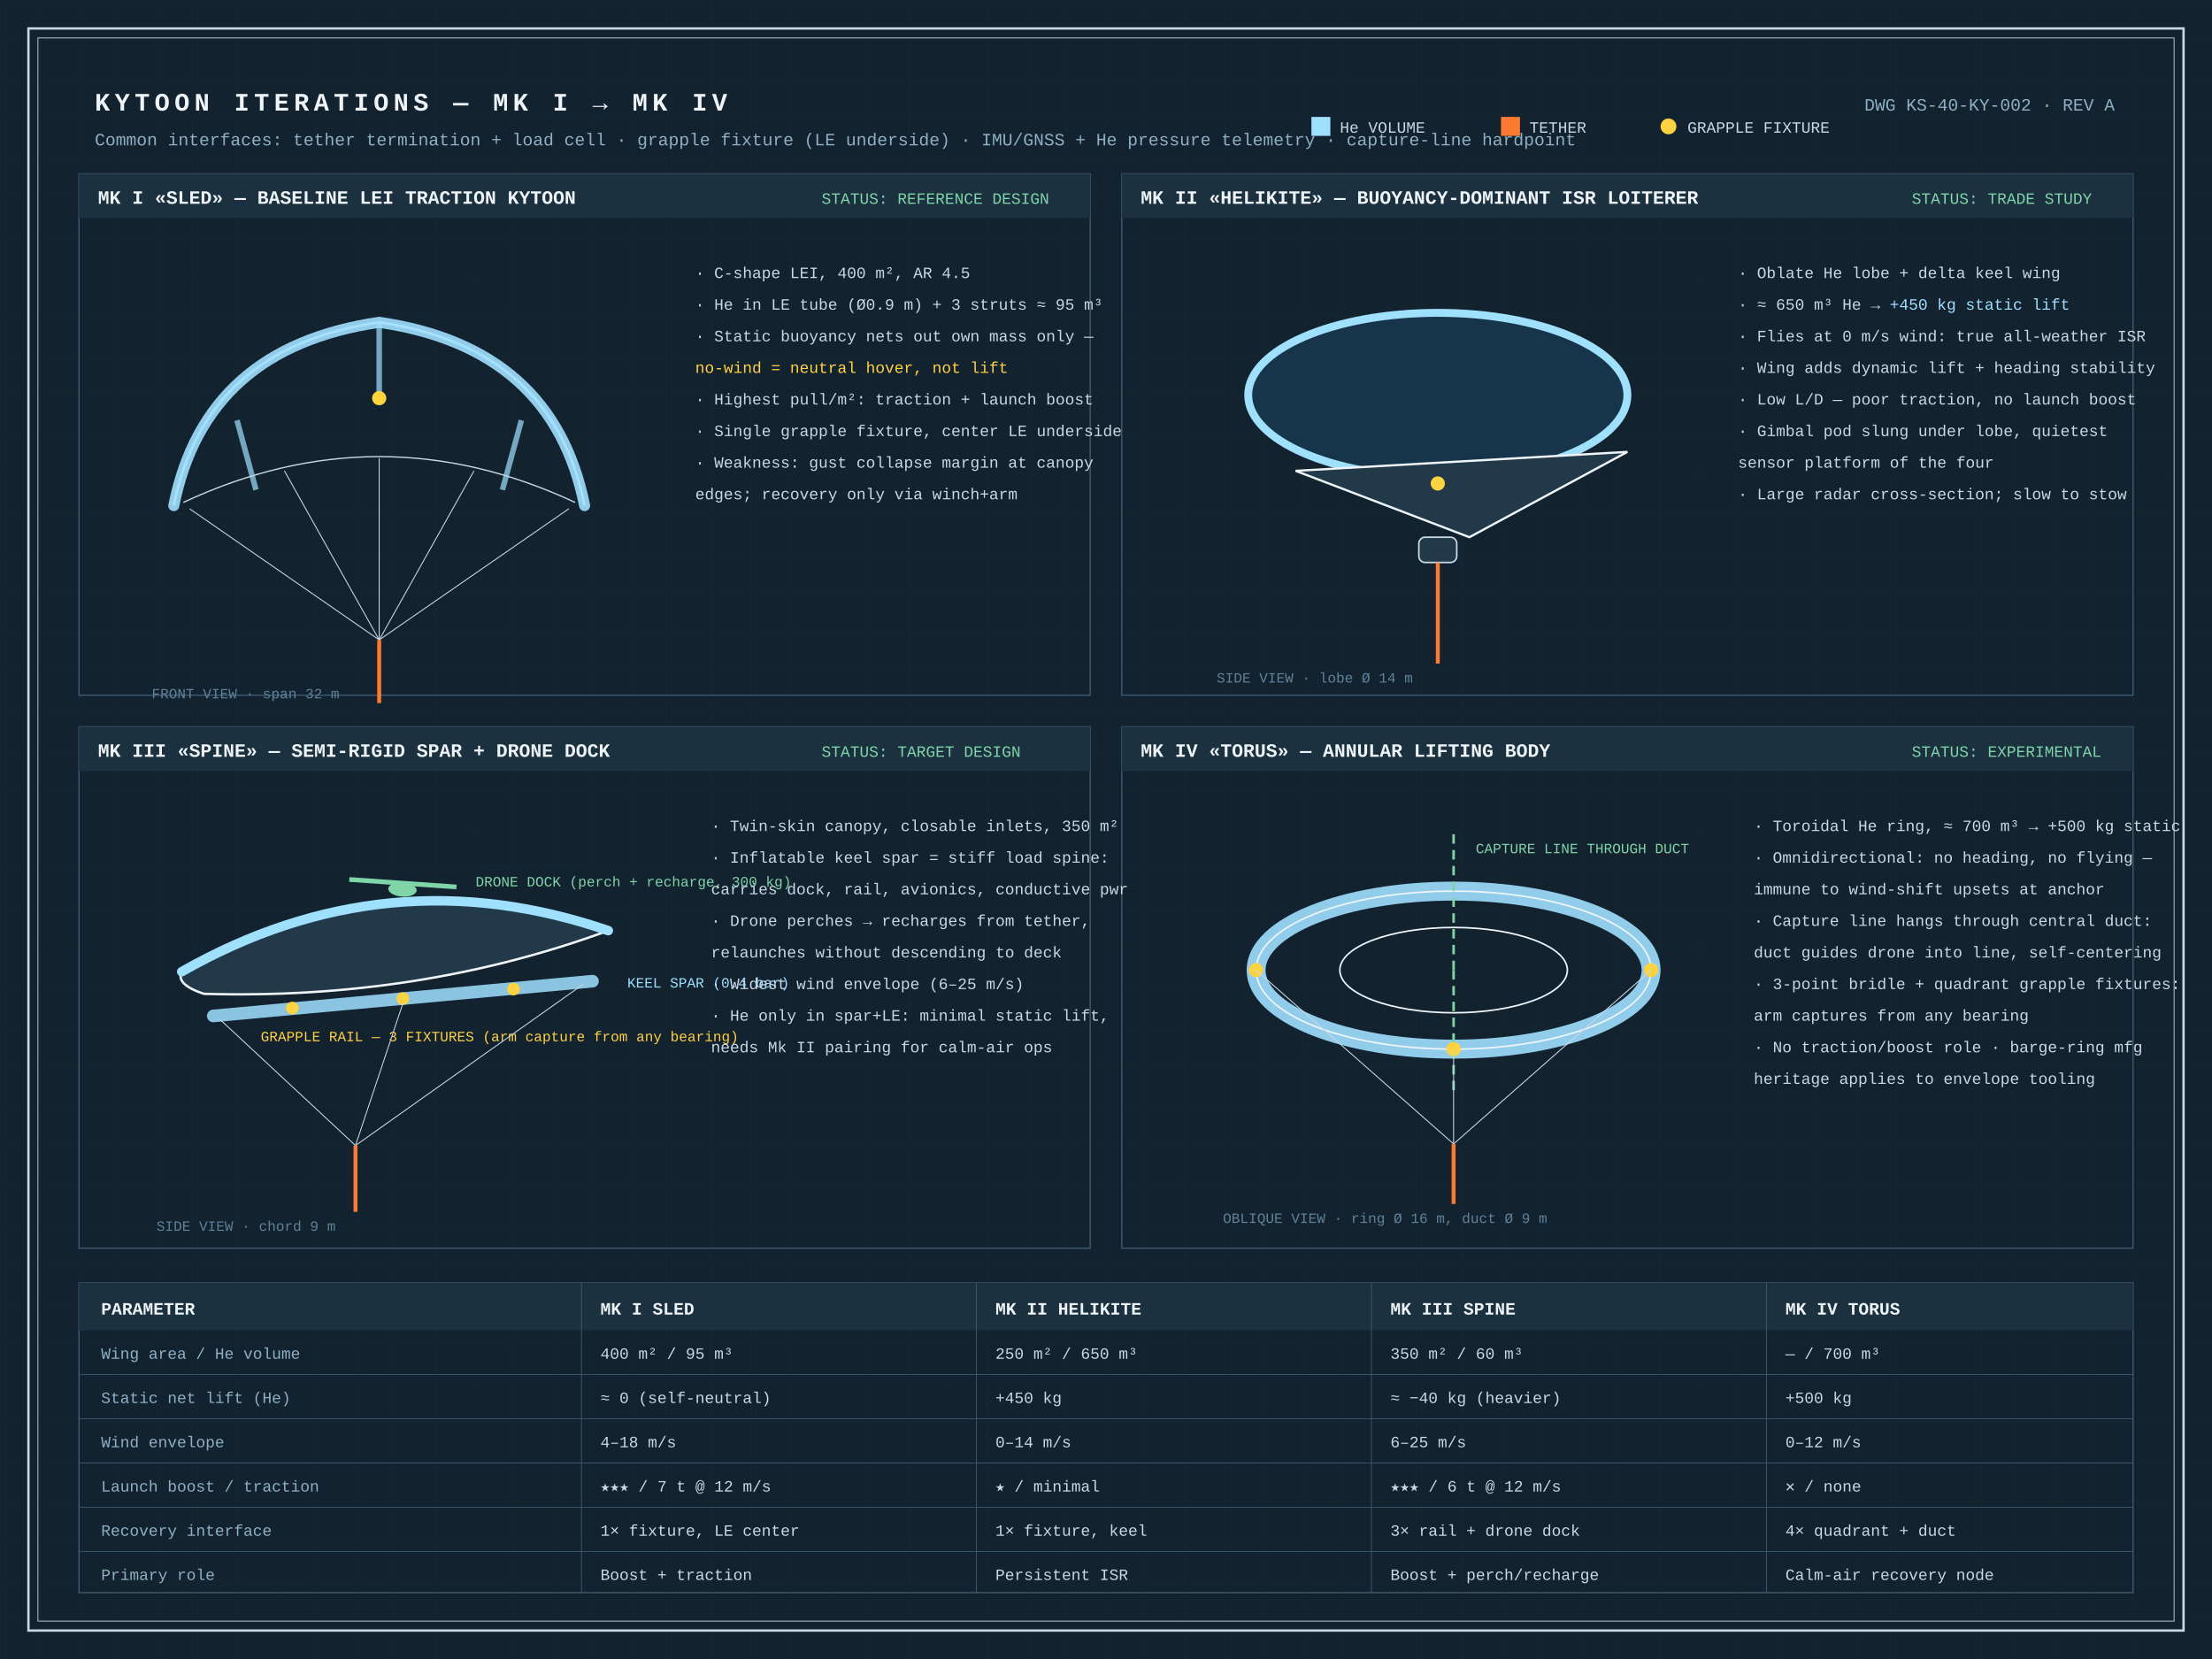
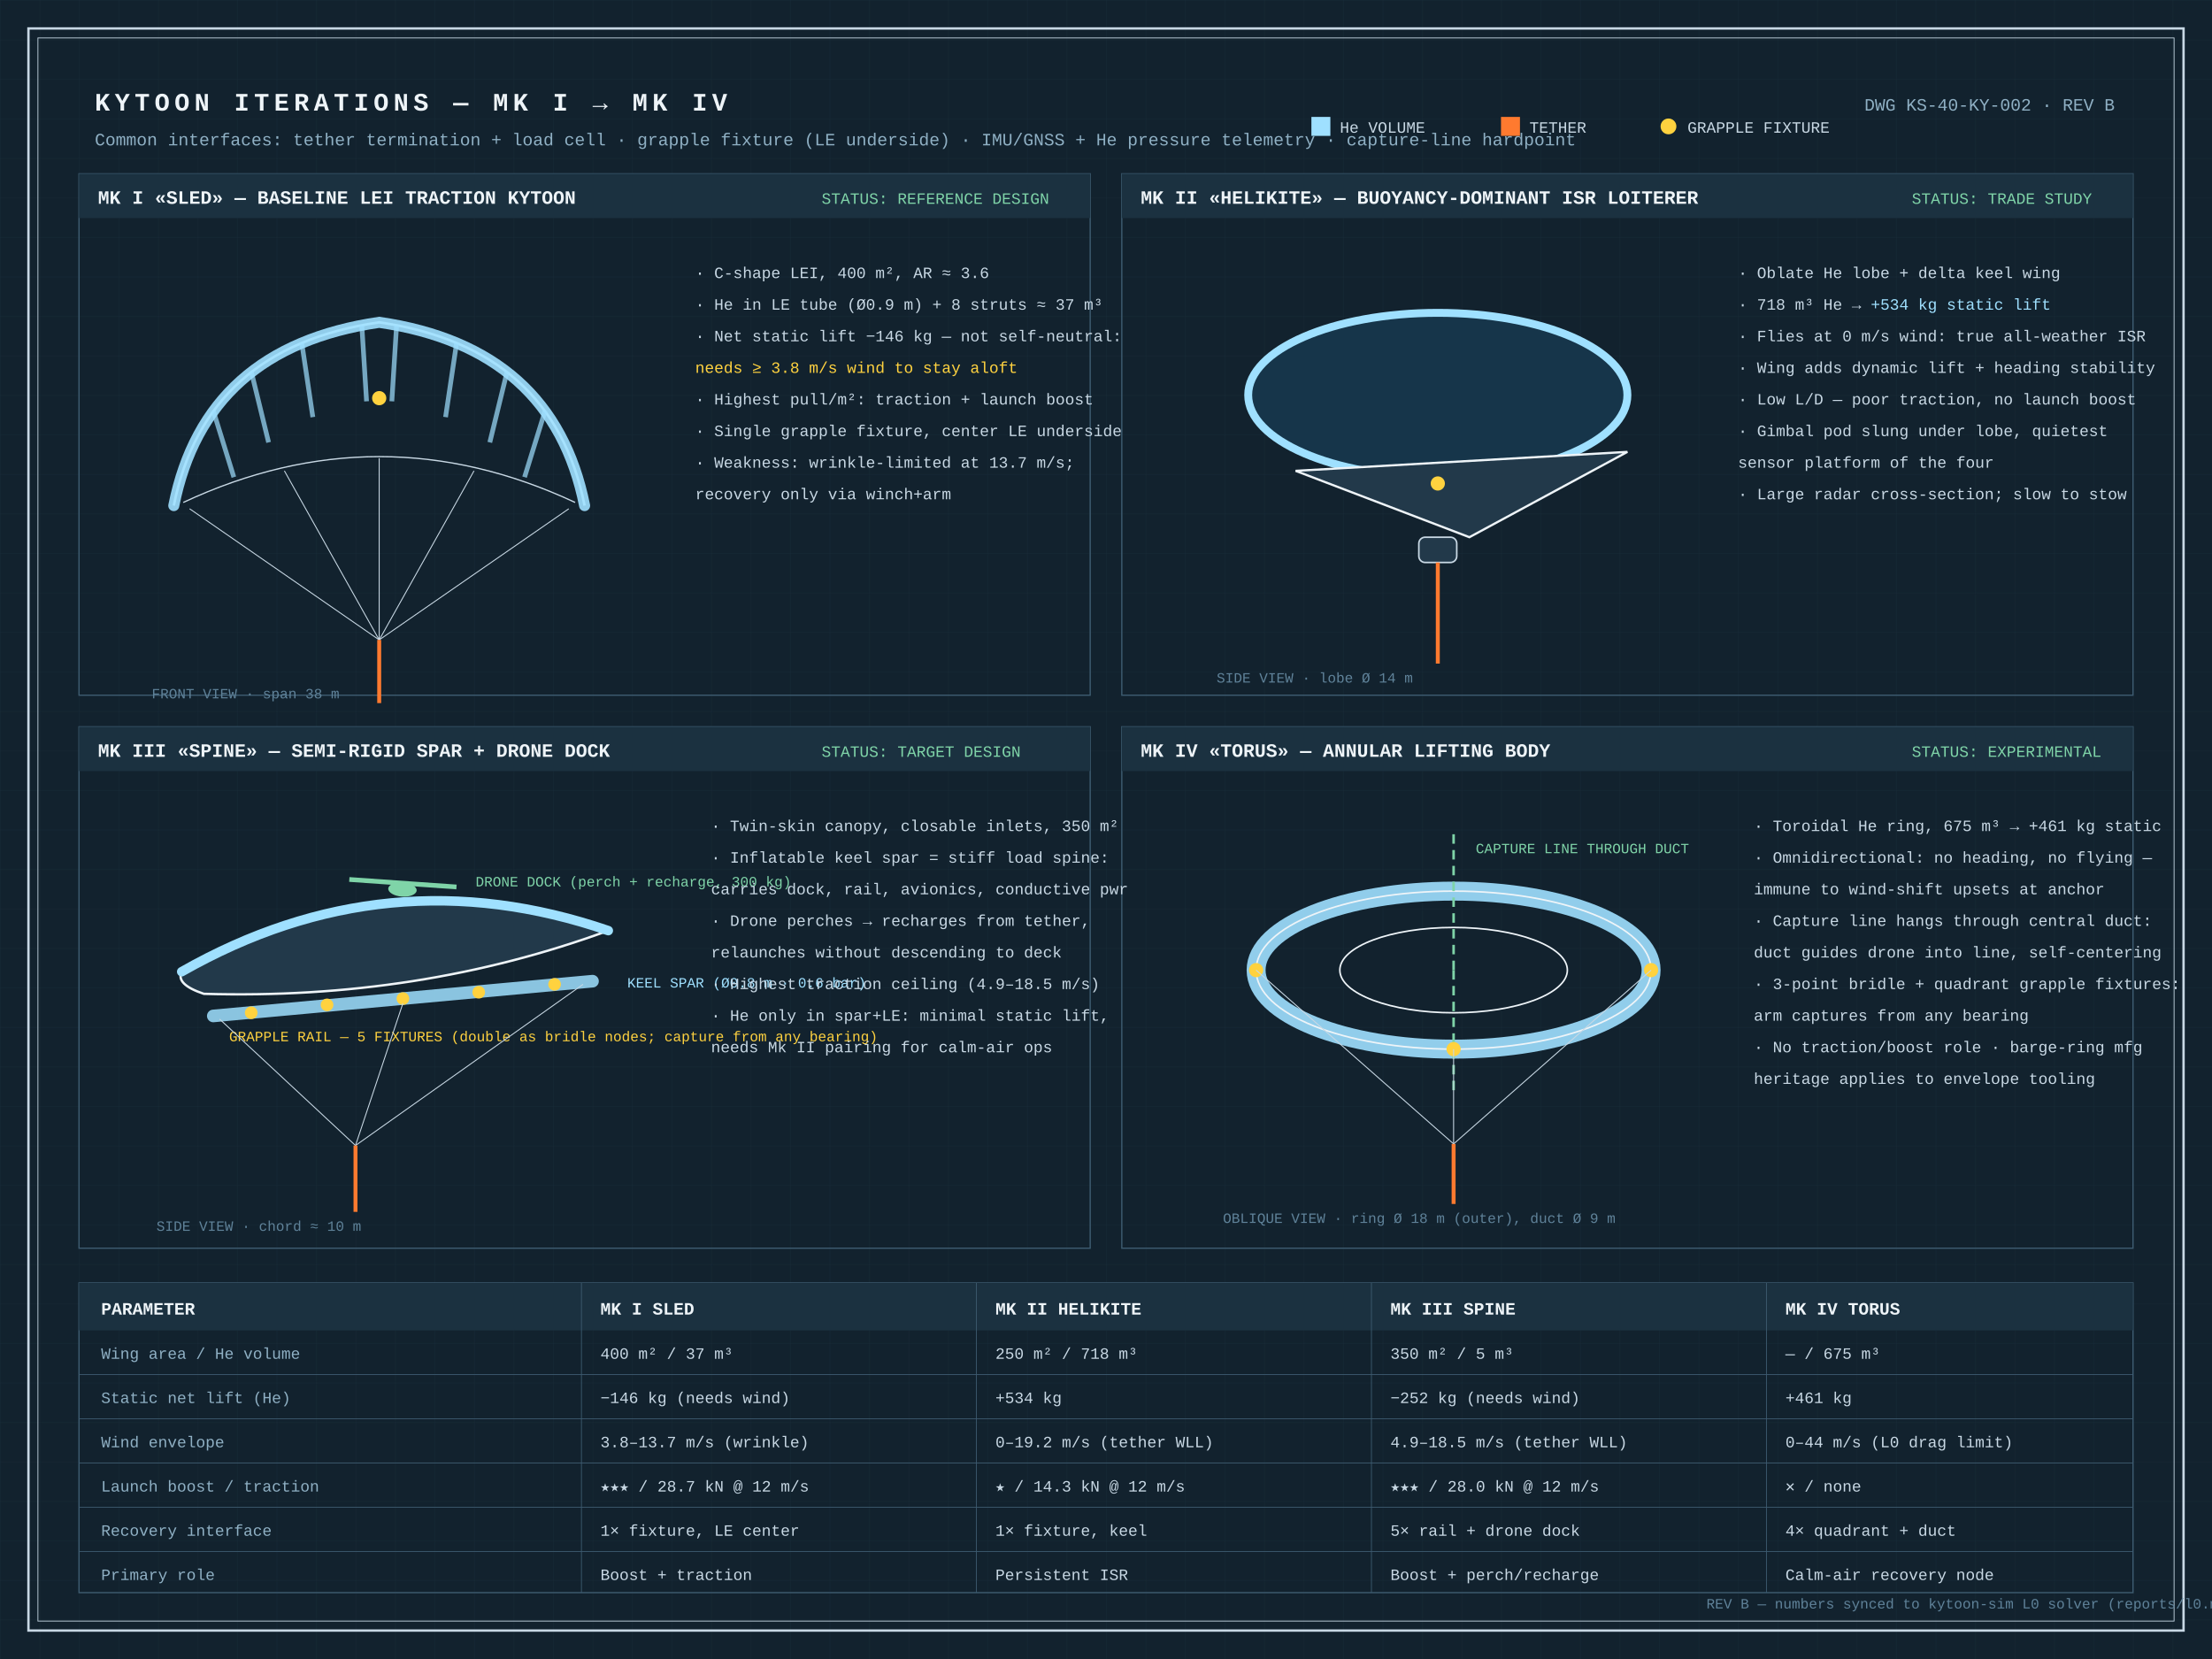
<svg xmlns="http://www.w3.org/2000/svg" viewBox="0 0 1400 1050" font-family="Iosevka, 'JetBrains Mono', 'Courier New', monospace">
  <defs>
    <pattern id="grid2" width="25" height="25" patternUnits="userSpaceOnUse">
      <path d="M25 0H0V25" fill="none" stroke="#2c4a5e" stroke-width="0.4" opacity="0.25" />
    </pattern>
  </defs>
  <rect width="1400" height="1050" fill="#12222e" />
  <rect width="1400" height="1050" fill="url(#grid2)" />
  <rect x="18" y="18" width="1364" height="1014" fill="none" stroke="#c8d8e4" stroke-width="1.5" />
  <rect x="24" y="24" width="1352" height="1002" fill="none" stroke="#c8d8e4" stroke-width="0.5" />
  <text x="60" y="70" fill="#eef4f8" font-size="16" font-weight="bold" letter-spacing="3">KYTOON ITERATIONS — MK I → MK IV</text>
  <text x="60" y="92" fill="#8fb0c4" font-size="11">Common interfaces: tether termination + load cell · grapple fixture (LE underside) · IMU/GNSS + He pressure telemetry · capture-line hardpoint</text>
-   <text x="1180" y="70" fill="#8fb0c4" font-size="11">DWG KS-40-KY-002 · REV A</text>
+   <text x="1180" y="70" fill="#8fb0c4" font-size="11">DWG KS-40-KY-002 · REV B</text>
+   <text x="1080" y="1018" fill="#5f8299" font-size="9">REV B — numbers synced to kytoon-sim L0 solver (reports/l0.md)</text>
  <g transform="translate(830,84)">
    <rect x="0" y="-10" width="12" height="12" fill="#9fe0ff" />
    <text x="18" y="0" fill="#c8d8e4" font-size="10">He VOLUME</text>
    <rect x="120" y="-10" width="12" height="12" fill="#ff7a2f" />
    <text x="138" y="0" fill="#c8d8e4" font-size="10">TETHER</text>
    <circle cx="226" cy="-4" r="5" fill="#ffd23f" />
    <text x="238" y="0" fill="#c8d8e4" font-size="10">GRAPPLE FIXTURE</text>
  </g>
  <g stroke="#3d5b70" stroke-width="0.8" fill="none">
    <rect x="50" y="110" width="640" height="330" />
    <rect x="710" y="110" width="640" height="330" />
    <rect x="50" y="460" width="640" height="330" />
    <rect x="710" y="460" width="640" height="330" />
  </g>
  <g transform="translate(50,110)">
    <rect x="0" y="0" width="640" height="28" fill="#1b3140" />
    <text x="12" y="19" fill="#eef4f8" font-size="12" font-weight="bold">MK I «SLED» — BASELINE LEI TRACTION KYTOON</text>
    <text x="470" y="19" fill="#7fd4a8" font-size="10">STATUS: REFERENCE DESIGN</text>
    <g transform="translate(60,90)">
      <path d="M0 120 Q20 20 130 4 Q240 20 260 120" fill="none" stroke="#eef4f8" stroke-width="1.6" />
      <path d="M0 120 Q20 20 130 4 Q240 20 260 120" fill="none" stroke="#9fe0ff" stroke-width="7" stroke-linecap="round" opacity="0.9" />
-       <g stroke="#9fe0ff" stroke-width="3.5" opacity="0.7">
-         <line x1="40" y1="66" x2="52" y2="110" />
-         <line x1="130" y1="4" x2="130" y2="52" />
-         <line x1="220" y1="66" x2="208" y2="110" />
+       <g stroke="#9fe0ff" stroke-width="3" opacity="0.7">
+         <line x1="25" y1="60" x2="38" y2="102" />
+         <line x1="49" y1="35" x2="60" y2="80" />
+         <line x1="81" y1="17" x2="88" y2="64" />
+         <line x1="119" y1="6" x2="122" y2="54" />
+         <line x1="141" y1="6" x2="138" y2="54" />
+         <line x1="179" y1="17" x2="172" y2="64" />
+         <line x1="211" y1="35" x2="200" y2="80" />
+         <line x1="235" y1="60" x2="222" y2="102" />
      </g>
      <path d="M6 118 Q130 60 254 118" fill="none" stroke="#c8d8e4" stroke-width="0.8" />
      <g stroke="#c8d8e4" stroke-width="0.6">
        <line x1="10" y1="122" x2="130" y2="205" />
        <line x1="70" y1="98" x2="130" y2="205" />
        <line x1="130" y1="90" x2="130" y2="205" />
        <line x1="190" y1="98" x2="130" y2="205" />
        <line x1="250" y1="122" x2="130" y2="205" />
      </g>
      <line x1="130" y1="205" x2="130" y2="245" stroke="#ff7a2f" stroke-width="2.5" />
      <circle cx="130" cy="52" r="4.5" fill="#ffd23f" />
-       <text x="-14" y="242" fill="#5f8299" font-size="9">FRONT VIEW · span 32 m</text>
+       <text x="-14" y="242" fill="#5f8299" font-size="9">FRONT VIEW · span 38 m</text>
    </g>
    <g transform="translate(390,52)" fill="#c8d8e4" font-size="10">
-       <text y="14">· C-shape LEI, 400 m², AR 4.5</text>
-       <text y="34">· He in LE tube (Ø0.9 m) + 3 struts ≈ 95 m³</text>
-       <text y="54">· Static buoyancy nets out own mass only —</text>
+       <text y="14">· C-shape LEI, 400 m², AR ≈ 3.6</text>
+       <text y="34">· He in LE tube (Ø0.9 m) + 8 struts ≈ 37 m³</text>
+       <text y="54">· Net static lift −146 kg — not self-neutral:</text>
      <text y="74">
-         <tspan fill="#ffd23f">  no-wind = neutral hover, not lift</tspan>
+         <tspan fill="#ffd23f">  needs ≥ 3.8 m/s wind to stay aloft</tspan>
      </text>
      <text y="94">· Highest pull/m²: traction + launch boost</text>
      <text y="114">· Single grapple fixture, center LE underside</text>
-       <text y="134">· Weakness: gust collapse margin at canopy</text>
-       <text y="154">  edges; recovery only via winch+arm</text>
+       <text y="134">· Weakness: wrinkle-limited at 13.7 m/s;</text>
+       <text y="154">  recovery only via winch+arm</text>
    </g>
  </g>
  <g transform="translate(710,110)">
    <rect x="0" y="0" width="640" height="28" fill="#1b3140" />
    <text x="12" y="19" fill="#eef4f8" font-size="12" font-weight="bold">MK II «HELIKITE» — BUOYANCY-DOMINANT ISR LOITERER</text>
    <text x="500" y="19" fill="#7fd4a8" font-size="10">STATUS: TRADE STUDY</text>
    <g transform="translate(70,80)">
      <ellipse cx="130" cy="60" rx="120" ry="52" fill="#16354a" stroke="#9fe0ff" stroke-width="5" />
      <path d="M40 108 L250 96 L150 150 Z" fill="#22394a" stroke="#eef4f8" stroke-width="1.4" />
      <circle cx="130" cy="116" r="4.5" fill="#ffd23f" />
      <rect x="118" y="150" width="24" height="16" rx="4" fill="#22394a" stroke="#c8d8e4" stroke-width="1" />
      <line x1="130" y1="166" x2="130" y2="230" stroke="#ff7a2f" stroke-width="2.5" />
      <text x="-10" y="242" fill="#5f8299" font-size="9">SIDE VIEW · lobe Ø 14 m</text>
    </g>
    <g transform="translate(390,52)" fill="#c8d8e4" font-size="10">
      <text y="14">· Oblate He lobe + delta keel wing</text>
-       <text y="34">· ≈ 650 m³ He → <tspan fill="#9fe0ff">+450 kg static lift</tspan>
+       <text y="34">· 718 m³ He → <tspan fill="#9fe0ff">+534 kg static lift</tspan>
      </text>
      <text y="54">· Flies at 0 m/s wind: true all-weather ISR</text>
      <text y="74">· Wing adds dynamic lift + heading stability</text>
      <text y="94">· Low L/D — poor traction, no launch boost</text>
      <text y="114">· Gimbal pod slung under lobe, quietest</text>
      <text y="134">  sensor platform of the four</text>
      <text y="154">· Large radar cross-section; slow to stow</text>
    </g>
  </g>
  <g transform="translate(50,460)">
    <rect x="0" y="0" width="640" height="28" fill="#1b3140" />
    <text x="12" y="19" fill="#eef4f8" font-size="12" font-weight="bold">MK III «SPINE» — SEMI-RIGID SPAR + DRONE DOCK</text>
    <text x="470" y="19" fill="#7fd4a8" font-size="10">STATUS: TARGET DESIGN</text>
    <g transform="translate(55,95)">
      <path d="M10 60 Q140 -14 280 34 Q160 78 24 74 Q6 68 10 60 Z" fill="#22394a" stroke="#eef4f8" stroke-width="1.5" />
      <path d="M10 60 Q140 -14 280 34" fill="none" stroke="#9fe0ff" stroke-width="6" stroke-linecap="round" />
      <line x1="30" y1="88" x2="270" y2="66" stroke="#9fe0ff" stroke-width="8" stroke-linecap="round" opacity="0.85" />
-       <text x="292" y="70" fill="#9fe0ff" font-size="9">KEEL SPAR (0.4 bar)</text>
-       <circle cx="80" cy="83" r="4" fill="#ffd23f" />
+       <text x="292" y="70" fill="#9fe0ff" font-size="9">KEEL SPAR (Ø0.8 m · 0.6 bar)</text>
+       <circle cx="54" cy="86" r="4" fill="#ffd23f" />
+       <circle cx="102" cy="81" r="4" fill="#ffd23f" />
      <circle cx="150" cy="77" r="4" fill="#ffd23f" />
-       <circle cx="220" cy="71" r="4" fill="#ffd23f" />
-       <text x="60" y="104" fill="#ffd23f" font-size="9">GRAPPLE RAIL — 3 FIXTURES (arm capture from any bearing)</text>
+       <circle cx="198" cy="73" r="4" fill="#ffd23f" />
+       <circle cx="246" cy="68" r="4" fill="#ffd23f" />
+       <text x="40" y="104" fill="#ffd23f" font-size="9">GRAPPLE RAIL — 5 FIXTURES (double as bridle nodes; capture from any bearing)</text>
      <g transform="translate(150,4) rotate(4)">
        <line x1="-34" y1="0" x2="34" y2="0" stroke="#7fd4a8" stroke-width="3" />
        <ellipse cx="0" cy="4" rx="9" ry="4.5" fill="#7fd4a8" />
      </g>
      <text x="196" y="6" fill="#7fd4a8" font-size="9">DRONE DOCK (perch + recharge, 300 kg)</text>
      <g stroke="#c8d8e4" stroke-width="0.6">
        <line x1="34" y1="90" x2="120" y2="170" />
        <line x1="150" y1="80" x2="120" y2="170" />
        <line x1="264" y1="68" x2="120" y2="170" />
      </g>
      <line x1="120" y1="170" x2="120" y2="212" stroke="#ff7a2f" stroke-width="2.5" />
-       <text x="-6" y="224" fill="#5f8299" font-size="9">SIDE VIEW · chord 9 m</text>
+       <text x="-6" y="224" fill="#5f8299" font-size="9">SIDE VIEW · chord ≈ 10 m</text>
    </g>
    <g transform="translate(400,52)" fill="#c8d8e4" font-size="10">
      <text y="14">· Twin-skin canopy, closable inlets, 350 m²</text>
      <text y="34">· Inflatable keel spar = stiff load spine:</text>
      <text y="54">  carries dock, rail, avionics, conductive pwr</text>
      <text y="74">· Drone perches → recharges from tether,</text>
      <text y="94">  relaunches without descending to deck</text>
-       <text y="114">· Widest wind envelope (6–25 m/s)</text>
+       <text y="114">· Highest traction ceiling (4.9–18.5 m/s)</text>
      <text y="134">· He only in spar+LE: minimal static lift,</text>
      <text y="154">  needs Mk II pairing for calm-air ops</text>
    </g>
  </g>
  <g transform="translate(710,460)">
    <rect x="0" y="0" width="640" height="28" fill="#1b3140" />
    <text x="12" y="19" fill="#eef4f8" font-size="12" font-weight="bold">MK IV «TORUS» — ANNULAR LIFTING BODY</text>
    <text x="500" y="19" fill="#7fd4a8" font-size="10">STATUS: EXPERIMENTAL</text>
    <g transform="translate(80,84)">
      <ellipse cx="130" cy="70" rx="125" ry="50" fill="none" stroke="#9fe0ff" stroke-width="12" opacity="0.9" />
      <ellipse cx="130" cy="70" rx="125" ry="50" fill="none" stroke="#eef4f8" stroke-width="1" />
      <ellipse cx="130" cy="70" rx="72" ry="27" fill="#12222e" stroke="#eef4f8" stroke-width="1" />
      <line x1="130" y1="-16" x2="130" y2="70" stroke="#7fd4a8" stroke-width="1.6" stroke-dasharray="6 4" />
      <line x1="130" y1="70" x2="130" y2="150" stroke="#7fd4a8" stroke-width="1.6" stroke-dasharray="6 4" />
      <text x="144" y="-4" fill="#7fd4a8" font-size="9">CAPTURE LINE THROUGH DUCT</text>
      <circle cx="5" cy="70" r="4.5" fill="#ffd23f" />
      <circle cx="255" cy="70" r="4.5" fill="#ffd23f" />
      <circle cx="130" cy="120" r="4.5" fill="#ffd23f" />
      <g stroke="#c8d8e4" stroke-width="0.6">
        <line x1="5" y1="70" x2="130" y2="180" />
        <line x1="255" y1="70" x2="130" y2="180" />
        <line x1="130" y1="120" x2="130" y2="180" />
      </g>
      <line x1="130" y1="180" x2="130" y2="218" stroke="#ff7a2f" stroke-width="2.5" />
-       <text x="-16" y="230" fill="#5f8299" font-size="9">OBLIQUE VIEW · ring Ø 16 m, duct Ø 9 m</text>
+       <text x="-16" y="230" fill="#5f8299" font-size="9">OBLIQUE VIEW · ring Ø 18 m (outer), duct Ø 9 m</text>
    </g>
    <g transform="translate(400,52)" fill="#c8d8e4" font-size="10">
-       <text y="14">· Toroidal He ring, ≈ 700 m³ → +500 kg static</text>
+       <text y="14">· Toroidal He ring, 675 m³ → +461 kg static</text>
      <text y="34">· Omnidirectional: no heading, no flying —</text>
      <text y="54">  immune to wind-shift upsets at anchor</text>
      <text y="74">· Capture line hangs through central duct:</text>
      <text y="94">  duct guides drone into line, self-centering</text>
      <text y="114">· 3-point bridle + quadrant grapple fixtures:</text>
      <text y="134">  arm captures from any bearing</text>
      <text y="154">· No traction/boost role · barge-ring mfg</text>
      <text y="174">  heritage applies to envelope tooling</text>
    </g>
  </g>
  <g transform="translate(50,812)">
    <rect x="0" y="0" width="1300" height="196" fill="#16283600" stroke="#3d5b70" stroke-width="0.8" />
    <rect x="0" y="0" width="1300" height="30" fill="#1b3140" />
    <g fill="#eef4f8" font-size="11" font-weight="bold">
      <text x="14" y="20">PARAMETER</text>
      <text x="330" y="20">MK I SLED</text>
      <text x="580" y="20">MK II HELIKITE</text>
      <text x="830" y="20">MK III SPINE</text>
      <text x="1080" y="20">MK IV TORUS</text>
    </g>
    <g stroke="#3d5b70" stroke-width="0.5">
      <line x1="0" y1="58" x2="1300" y2="58" />
      <line x1="0" y1="86" x2="1300" y2="86" />
      <line x1="0" y1="114" x2="1300" y2="114" />
      <line x1="0" y1="142" x2="1300" y2="142" />
      <line x1="0" y1="170" x2="1300" y2="170" />
      <line x1="318" y1="0" x2="318" y2="196" />
      <line x1="568" y1="0" x2="568" y2="196" />
      <line x1="818" y1="0" x2="818" y2="196" />
      <line x1="1068" y1="0" x2="1068" y2="196" />
    </g>
    <g fill="#8fb0c4" font-size="10">
      <text x="14" y="48">Wing area / He volume</text>
      <text x="14" y="76">Static net lift (He)</text>
      <text x="14" y="104">Wind envelope</text>
      <text x="14" y="132">Launch boost / traction</text>
      <text x="14" y="160">Recovery interface</text>
      <text x="14" y="188">Primary role</text>
    </g>
    <g fill="#c8d8e4" font-size="10">
-       <text x="330" y="48">400 m² / 95 m³</text>
-       <text x="330" y="76">≈ 0 (self-neutral)</text>
-       <text x="330" y="104">4–18 m/s</text>
-       <text x="330" y="132">★★★ / 7 t @ 12 m/s</text>
+       <text x="330" y="48">400 m² / 37 m³</text>
+       <text x="330" y="76">−146 kg (needs wind)</text>
+       <text x="330" y="104">3.8–13.7 m/s (wrinkle)</text>
+       <text x="330" y="132">★★★ / 28.7 kN @ 12 m/s</text>
      <text x="330" y="160">1× fixture, LE center</text>
      <text x="330" y="188">Boost + traction</text>
-       <text x="580" y="48">250 m² / 650 m³</text>
-       <text x="580" y="76">+450 kg</text>
-       <text x="580" y="104">0–14 m/s</text>
-       <text x="580" y="132">★ / minimal</text>
+       <text x="580" y="48">250 m² / 718 m³</text>
+       <text x="580" y="76">+534 kg</text>
+       <text x="580" y="104">0–19.2 m/s (tether WLL)</text>
+       <text x="580" y="132">★ / 14.3 kN @ 12 m/s</text>
      <text x="580" y="160">1× fixture, keel</text>
      <text x="580" y="188">Persistent ISR</text>
-       <text x="830" y="48">350 m² / 60 m³</text>
-       <text x="830" y="76">≈ −40 kg (heavier)</text>
-       <text x="830" y="104">6–25 m/s</text>
-       <text x="830" y="132">★★★ / 6 t @ 12 m/s</text>
-       <text x="830" y="160">3× rail + drone dock</text>
+       <text x="830" y="48">350 m² / 5 m³</text>
+       <text x="830" y="76">−252 kg (needs wind)</text>
+       <text x="830" y="104">4.9–18.5 m/s (tether WLL)</text>
+       <text x="830" y="132">★★★ / 28.0 kN @ 12 m/s</text>
+       <text x="830" y="160">5× rail + drone dock</text>
      <text x="830" y="188">Boost + perch/recharge</text>
-       <text x="1080" y="48">— / 700 m³</text>
-       <text x="1080" y="76">+500 kg</text>
-       <text x="1080" y="104">0–12 m/s</text>
+       <text x="1080" y="48">— / 675 m³</text>
+       <text x="1080" y="76">+461 kg</text>
+       <text x="1080" y="104">0–44 m/s (L0 drag limit)</text>
      <text x="1080" y="132">✕ / none</text>
      <text x="1080" y="160">4× quadrant + duct</text>
      <text x="1080" y="188">Calm-air recovery node</text>
    </g>
  </g>
</svg>
